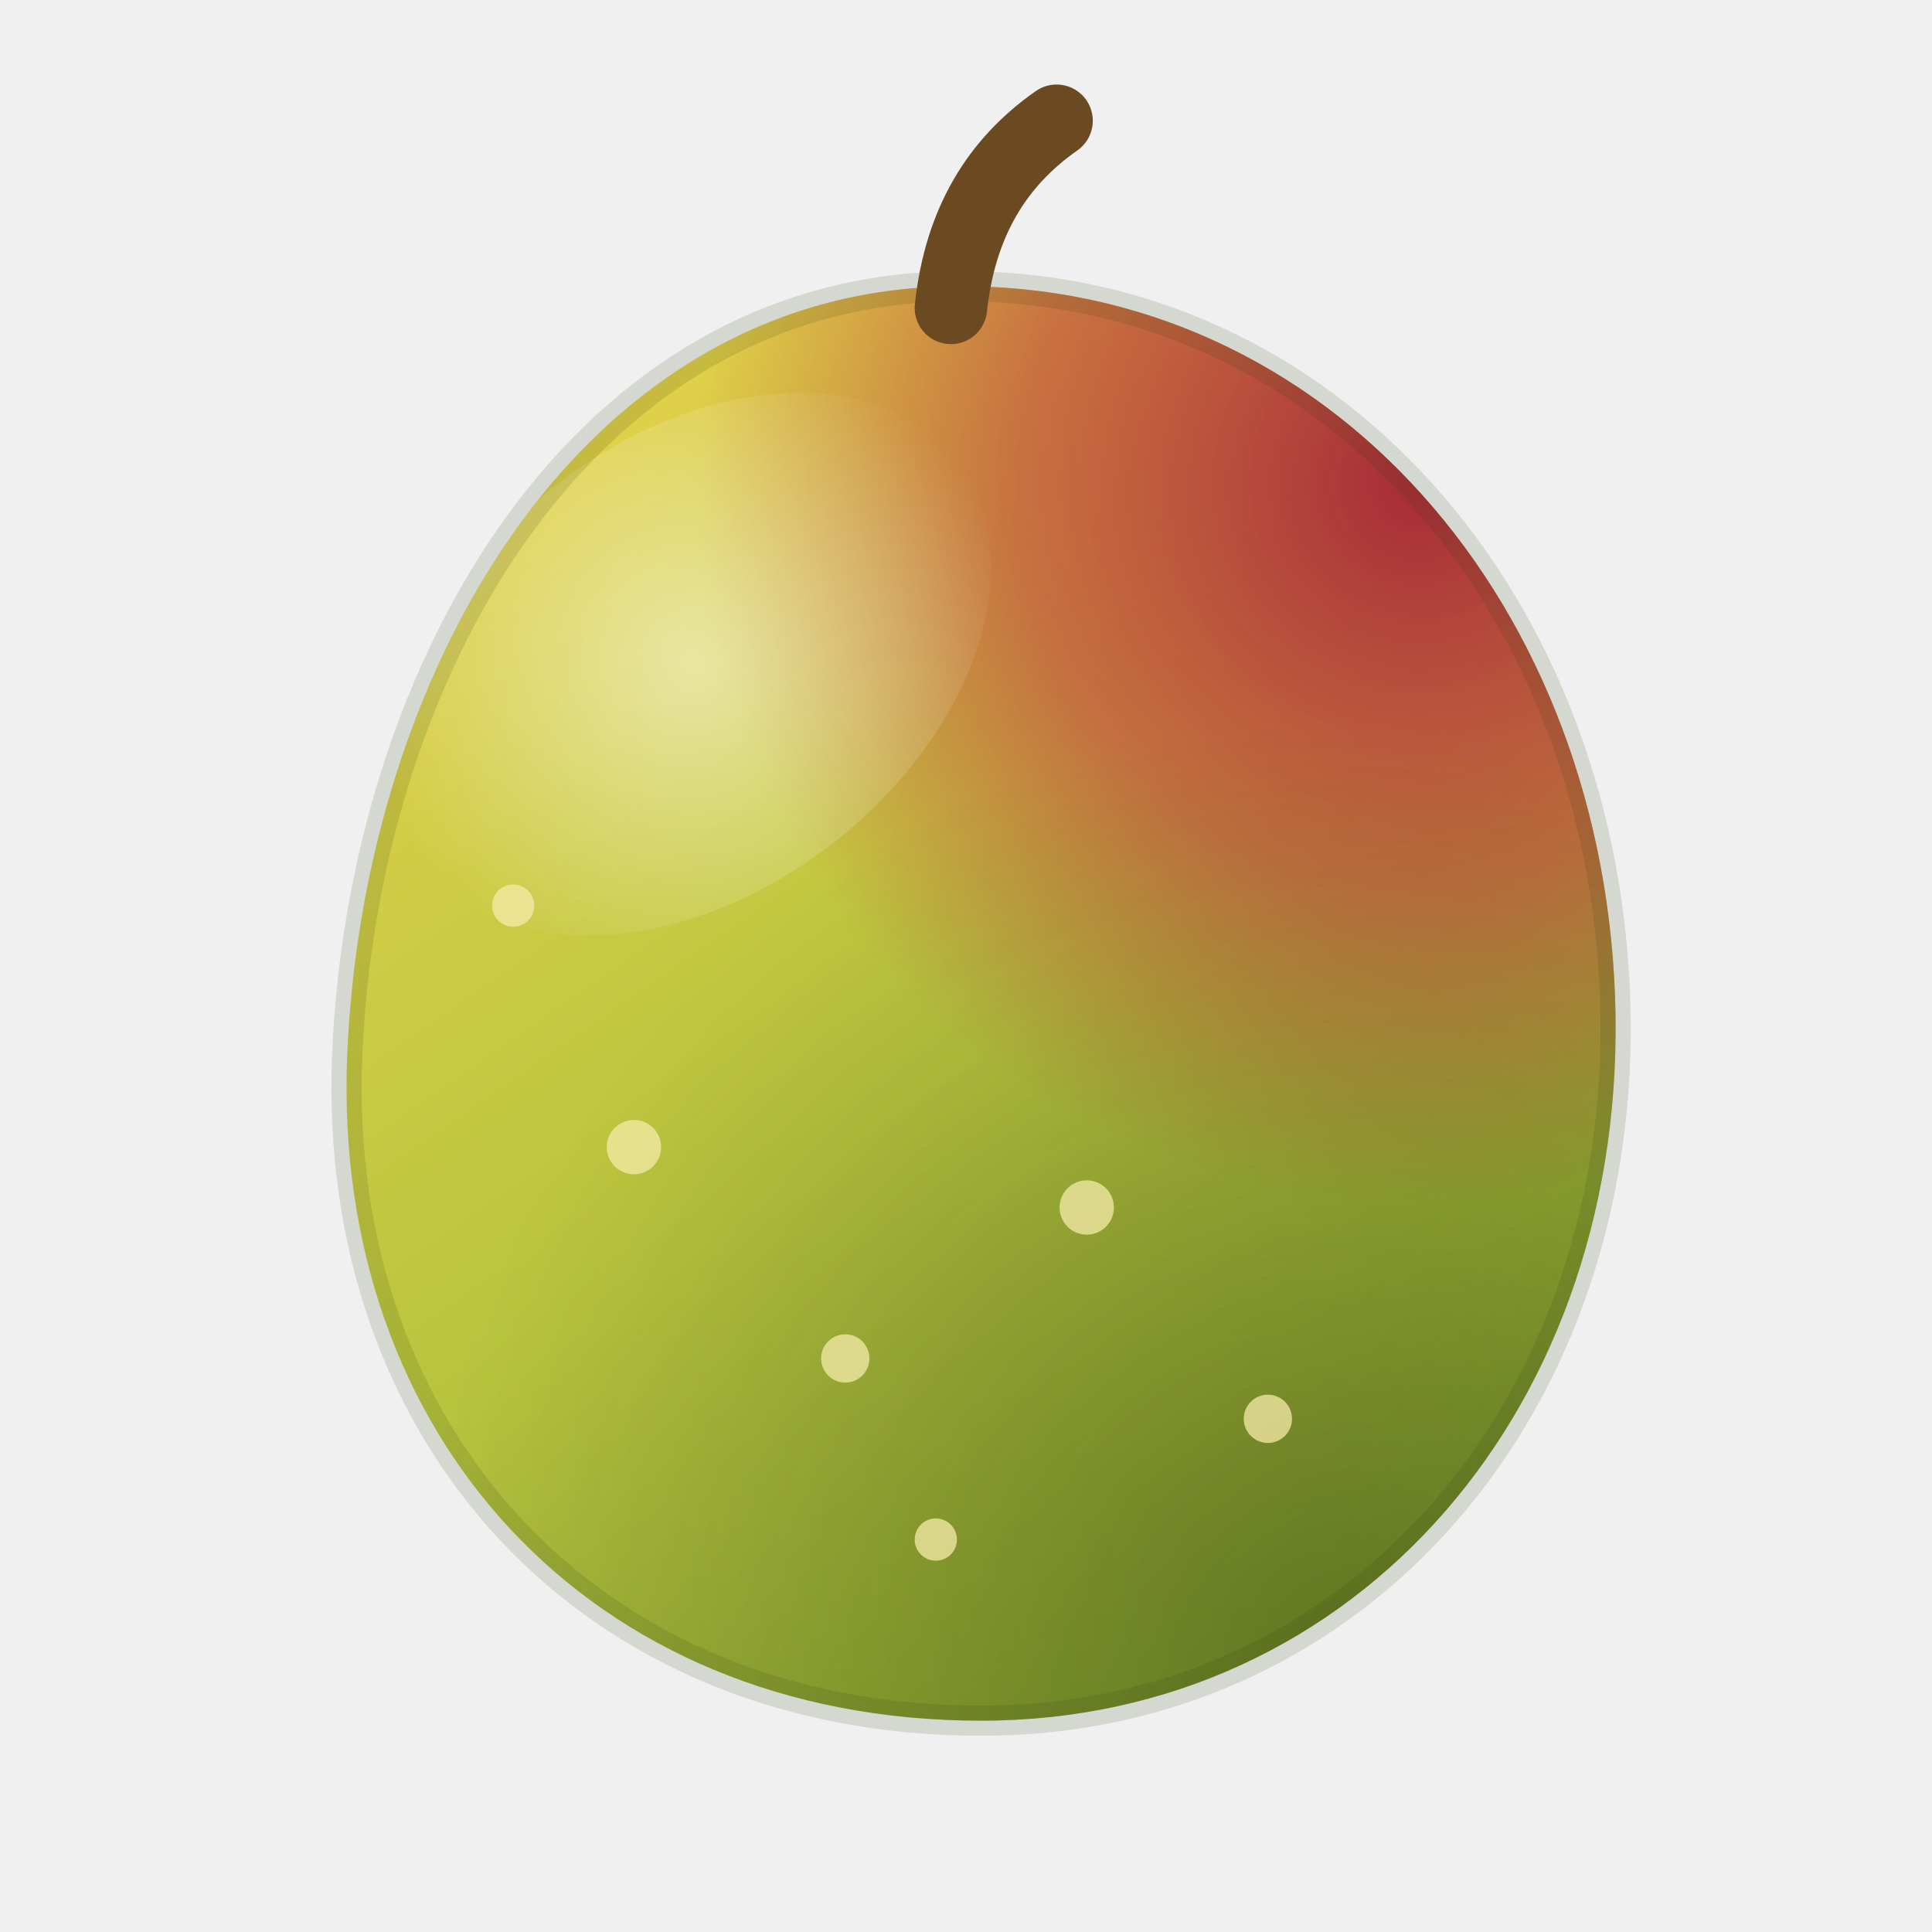
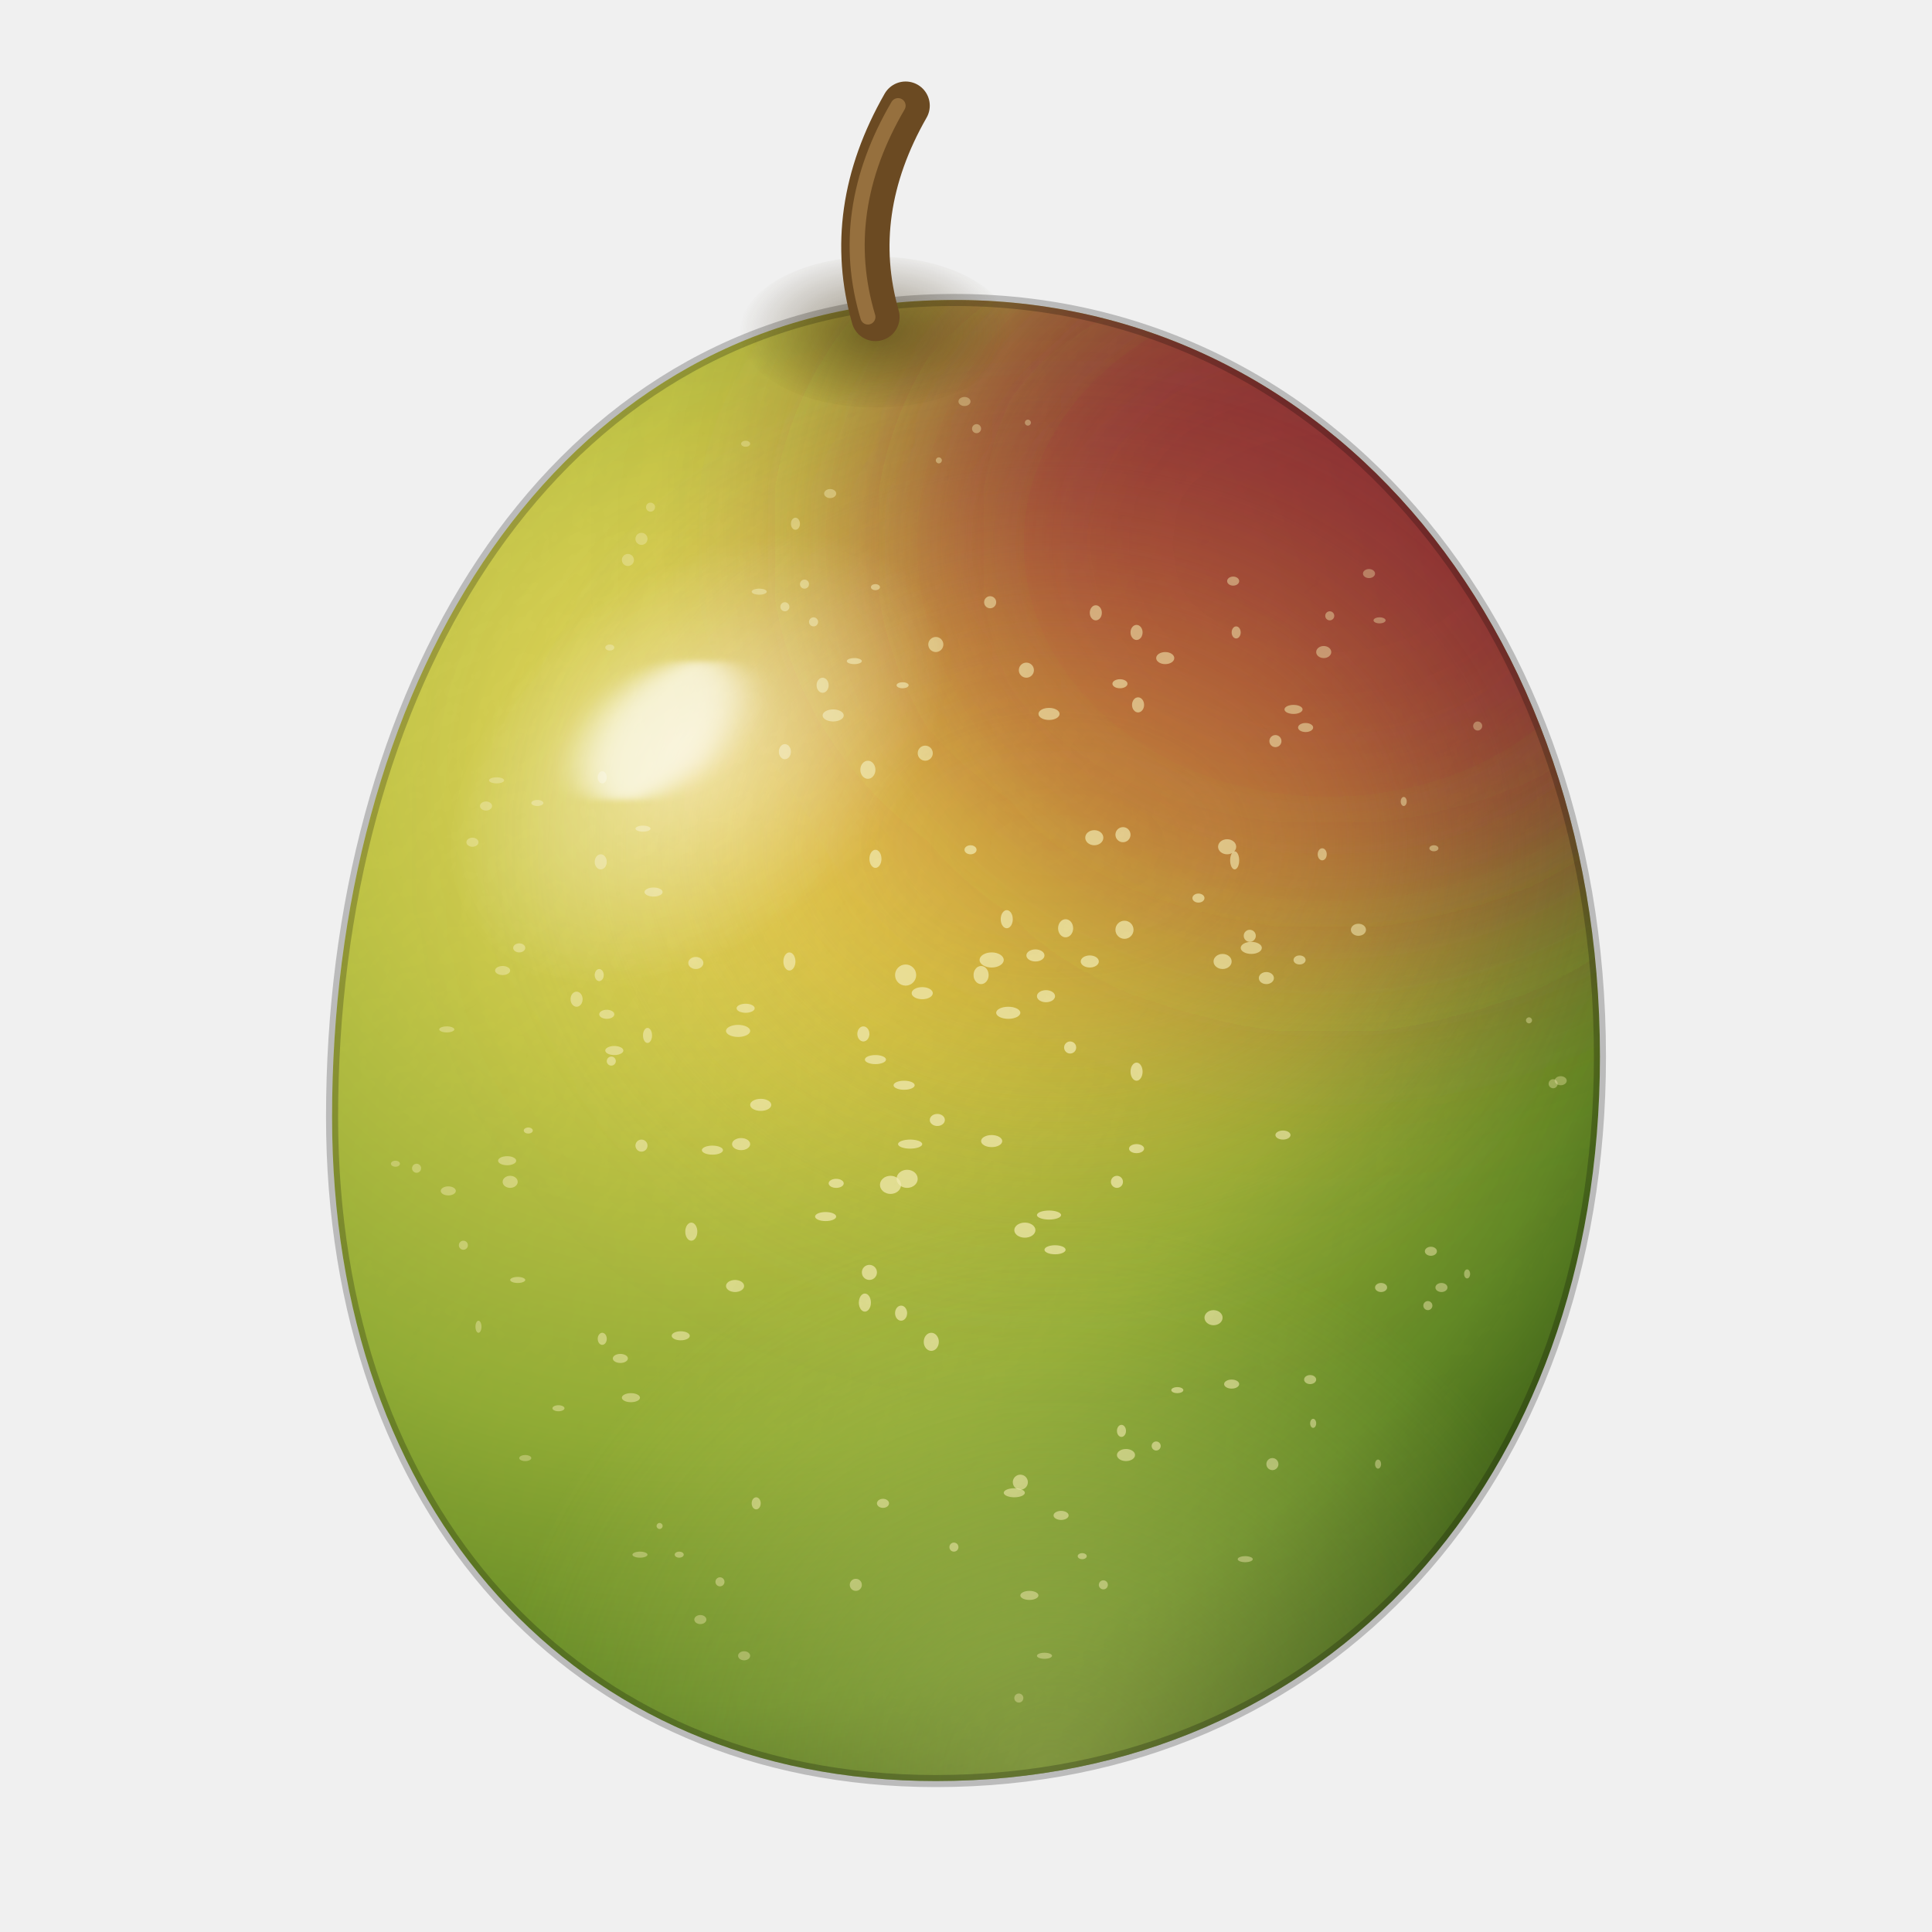
- <svg xmlns="http://www.w3.org/2000/svg" viewBox="0 0 64 64">
+ <svg xmlns="http://www.w3.org/2000/svg" viewBox="0 0 128 128">
  <defs>
-     <linearGradient id="piel" x1="16" y1="12" x2="48" y2="58" gradientUnits="userSpaceOnUse">
-       <stop offset="0" stop-color="#E6D24A" />
-       <stop offset=".5" stop-color="#B7C43E" />
-       <stop offset="1" stop-color="#7C9A2C" />
-     </linearGradient>
-     <radialGradient id="rubor" cx="47" cy="16" r="24" gradientUnits="userSpaceOnUse">
-       <stop offset="0" stop-color="#A82A38" />
-       <stop offset=".55" stop-color="#C44A3E" stop-opacity=".7" />
-       <stop offset="1" stop-color="#C44A3E" stop-opacity="0" />
-     </radialGradient>
-     <radialGradient id="sombra" cx="44" cy="54" r="30" gradientUnits="userSpaceOnUse">
-       <stop offset="0" stop-color="#26330C" stop-opacity=".38" />
-       <stop offset="1" stop-color="#26330C" stop-opacity="0" />
-     </radialGradient>
-     <radialGradient id="brillo" cx="23" cy="22" r="11" gradientUnits="userSpaceOnUse">
-       <stop offset="0" stop-color="#FFFFFF" stop-opacity=".5" />
-       <stop offset="1" stop-color="#FFFFFF" stop-opacity="0" />
-     </radialGradient>
-     <clipPath id="c">
-       <path d="M31 9.5C43.5 9 53 19.5 53.5 33 54 46.5 45 57 32.5 57 19.5 57 11 47.5 11.5 35 12 22.5 19 10 31 9.5Z" />
+     <clipPath id="kc">
+       <path d="M60 20C86 18 106 40 106 70C106 98 88 118 62 118C38 118 22 100 22 74C22 46 36 22 60 20Z" />
    </clipPath>
+     <radialGradient id="kb" cx="46.1" cy="50.3" r="72.9" gradientUnits="userSpaceOnUse">
+       <stop offset="0" stop-color="#ECDC66" />
+       <stop offset="0.3" stop-color="#C6C848" />
+       <stop offset="0.62" stop-color="#93AE36" />
+       <stop offset="0.86" stop-color="#638A26" />
+       <stop offset="1" stop-color="#3E6018" />
+     </radialGradient>
+     <radialGradient id="kh" cx="0" cy="0" r="1" gradientUnits="userSpaceOnUse" gradientTransform="translate(46.1 50.3) rotate(-38) scale(18.8 12.2)">
+       <stop offset="0" stop-color="#fff" stop-opacity="0.465" />
+       <stop offset="1" stop-color="#fff" stop-opacity="0" />
+     </radialGradient>
+     <filter id="kf" x="-50%" y="-50%" width="200%" height="200%">
+       <feGaussianBlur stdDeviation="0.9" />
+     </filter>
+     <radialGradient id="kr" cx="69.6" cy="117.9" r="37.6" gradientUnits="userSpaceOnUse">
+       <stop offset="0" stop-color="#D8DA74" stop-opacity="0.42" />
+       <stop offset="1" stop-color="#D8DA74" stop-opacity="0" />
+     </radialGradient>
+     <filter id="kt" x="0" y="0" width="128" height="128" filterUnits="userSpaceOnUse" color-interpolation-filters="sRGB">
+       <feTurbulence type="fractalNoise" baseFrequency="0.7" numOctaves="2" seed="43" />
+       <feDiffuseLighting surfaceScale="0.8" lighting-color="#fff">
+         <feDistantLight azimuth="225" elevation="55" />
+       </feDiffuseLighting>
+       <feComponentTransfer>
+         <feFuncR type="linear" slope="0.1" intercept="0.9" />
+         <feFuncG type="linear" slope="0.1" intercept="0.9" />
+         <feFuncB type="linear" slope="0.1" intercept="0.9" />
+       </feComponentTransfer>
+       <feComposite in2="SourceGraphic" operator="in" />
+       <feBlend in2="SourceGraphic" mode="multiply" />
+     </filter>
+     <radialGradient id="hy" cx="58" cy="22" r="9" gradientUnits="userSpaceOnUse" gradientTransform="translate(58 22) scale(1 0.6) translate(-58 -22)">
+       <stop offset="0" stop-color="#3A2A0A" stop-opacity="0.5" />
+       <stop offset="0.6" stop-color="#3A2A0A" stop-opacity="0.2" />
+       <stop offset="1" stop-color="#3A2A0A" stop-opacity="0" />
+     </radialGradient>
+     <filter id="bl8" x="-50%" y="-50%" width="200%" height="200%">
+       <feGaussianBlur stdDeviation="8" />
+     </filter>
  </defs>
-   <path d="M31 9.5C43.5 9 53 19.5 53.5 33 54 46.5 45 57 32.5 57 19.5 57 11 47.5 11.5 35 12 22.5 19 10 31 9.5Z" fill="url(#piel)" />
-   <g clip-path="url(#c)">
-     <rect width="64" height="64" fill="url(#rubor)" />
-     <rect width="64" height="64" fill="url(#sombra)" />
-     <ellipse cx="23" cy="22" rx="11" ry="7.5" transform="rotate(-38 23 22)" fill="url(#brillo)" />
-     <g fill="#F6EBA8" opacity=".75">
-       <circle cx="21" cy="38" r=".9" />
-       <circle cx="28" cy="45" r=".8" />
-       <circle cx="36" cy="40" r=".9" />
-       <circle cx="17" cy="30" r=".7" />
-       <circle cx="31" cy="51" r=".7" />
-       <circle cx="42" cy="47" r=".8" />
+   <g filter="url(#kt)">
+     <path d="M60 20C86 18 106 40 106 70C106 98 88 118 62 118C38 118 22 100 22 74C22 46 36 22 60 20Z" fill="url(#kb)" />
+     <g clip-path="url(#kc)">
+       <rect width="128" height="128" fill="url(#kr)" />
+       <ellipse cx="88" cy="36" rx="30" ry="26" fill="#8E1E36" opacity=".85" filter="url(#bl8)" />
+       <ellipse cx="70" cy="56" rx="26" ry="20" fill="#F2B83E" opacity=".45" filter="url(#bl8)" />
+       <g fill="#F6EEB4">
+         <ellipse cx="63.2" cy="102.5" rx="0.3" ry="0.3" opacity="0.54" />
+         <ellipse cx="55" cy="32.7" rx="0.4" ry="0.3" opacity="0.46" />
+         <ellipse cx="45.8" cy="81.6" rx="0.4" ry="0.6" opacity="0.64" />
+         <ellipse cx="33.3" cy="64.3" rx="0.5" ry="0.3" opacity="0.51" />
+         <ellipse cx="69.3" cy="66" rx="0.6" ry="0.4" opacity="0.74" />
+         <ellipse cx="103.4" cy="71.6" rx="0.4" ry="0.3" opacity="0.37" />
+         <ellipse cx="57.2" cy="68.5" rx="0.4" ry="0.5" opacity="0.74" />
+         <ellipse cx="48.9" cy="68.3" rx="0.8" ry="0.4" opacity="0.69" />
+         <ellipse cx="41.6" cy="37.1" rx="0.4" ry="0.4" opacity="0.42" />
+         <ellipse cx="88.1" cy="40.8" rx="0.3" ry="0.3" opacity="0.44" />
+         <ellipse cx="42.5" cy="35.7" rx="0.4" ry="0.4" opacity="0.41" />
+         <ellipse cx="50.4" cy="73.2" rx="0.7" ry="0.4" opacity="0.7" />
+         <ellipse cx="59.7" cy="87" rx="0.4" ry="0.5" opacity="0.69" />
+         <ellipse cx="61.7" cy="88.9" rx="0.5" ry="0.6" opacity="0.68" />
+         <ellipse cx="65" cy="64.6" rx="0.5" ry="0.6" opacity="0.74" />
+         <ellipse cx="52.3" cy="63.7" rx="0.4" ry="0.6" opacity="0.71" />
+         <ellipse cx="61.3" cy="49.9" rx="0.5" ry="0.5" opacity="0.67" />
+         <ellipse cx="35.6" cy="53.2" rx="0.4" ry="0.2" opacity="0.5" />
+         <ellipse cx="85.7" cy="47" rx="0.6" ry="0.3" opacity="0.53" />
+         <ellipse cx="75.3" cy="41.9" rx="0.4" ry="0.5" opacity="0.56" />
+         <ellipse cx="57.5" cy="51" rx="0.5" ry="0.6" opacity="0.67" />
+         <ellipse cx="42.4" cy="103" rx="0.5" ry="0.2" opacity="0.42" />
+         <ellipse cx="54.5" cy="45.4" rx="0.4" ry="0.5" opacity="0.61" />
+         <ellipse cx="65.7" cy="63.6" rx="0.8" ry="0.5" opacity="0.74" />
+         <ellipse cx="40.4" cy="42.9" rx="0.3" ry="0.2" opacity="0.47" />
+         <ellipse cx="69.5" cy="80.5" rx="0.8" ry="0.3" opacity="0.72" />
+         <ellipse cx="39.7" cy="64.6" rx="0.3" ry="0.4" opacity="0.6" />
+         <ellipse cx="38.2" cy="66.2" rx="0.4" ry="0.5" opacity="0.59" />
+         <ellipse cx="42.5" cy="75.9" rx="0.4" ry="0.4" opacity="0.63" />
+         <ellipse cx="31.7" cy="87.9" rx="0.2" ry="0.4" opacity="0.43" />
+         <ellipse cx="78" cy="92.1" rx="0.4" ry="0.2" opacity="0.61" />
+         <ellipse cx="67.5" cy="112.5" rx="0.3" ry="0.3" opacity="0.39" />
+         <ellipse cx="59.9" cy="71.9" rx="0.7" ry="0.3" opacity="0.75" />
+         <ellipse cx="76.6" cy="95.8" rx="0.3" ry="0.3" opacity="0.58" />
+         <ellipse cx="40.5" cy="70.3" rx="0.3" ry="0.3" opacity="0.62" />
+         <ellipse cx="69.2" cy="109.7" rx="0.5" ry="0.2" opacity="0.44" />
+         <ellipse cx="97.9" cy="48.1" rx="0.3" ry="0.3" opacity="0.38" />
+         <ellipse cx="86.5" cy="48.2" rx="0.5" ry="0.3" opacity="0.53" />
+         <ellipse cx="46.1" cy="63.8" rx="0.5" ry="0.4" opacity="0.66" />
+         <ellipse cx="60" cy="64.6" rx="0.7" ry="0.7" opacity="0.74" />
+         <ellipse cx="65.7" cy="75.6" rx="0.7" ry="0.4" opacity="0.74" />
+         <ellipse cx="47.7" cy="104.8" rx="0.3" ry="0.3" opacity="0.45" />
+         <ellipse cx="80.4" cy="87.3" rx="0.6" ry="0.5" opacity="0.63" />
+         <ellipse cx="56.7" cy="105" rx="0.4" ry="0.4" opacity="0.5" />
+         <ellipse cx="57.6" cy="84.3" rx="0.5" ry="0.5" opacity="0.7" />
+         <ellipse cx="57.3" cy="86.3" rx="0.4" ry="0.6" opacity="0.69" />
+         <ellipse cx="49.4" cy="29.4" rx="0.3" ry="0.2" opacity="0.38" />
+         <ellipse cx="33.8" cy="78.3" rx="0.5" ry="0.4" opacity="0.51" />
+         <ellipse cx="74.5" cy="61.6" rx="0.6" ry="0.6" opacity="0.71" />
+         <ellipse cx="32.9" cy="51.7" rx="0.5" ry="0.2" opacity="0.45" />
+         <ellipse cx="67.9" cy="81.5" rx="0.7" ry="0.5" opacity="0.72" />
+         <ellipse cx="64.3" cy="56.3" rx="0.4" ry="0.3" opacity="0.71" />
+         <ellipse cx="72.2" cy="63.7" rx="0.6" ry="0.4" opacity="0.73" />
+         <ellipse cx="40.2" cy="67.2" rx="0.5" ry="0.3" opacity="0.61" />
+         <ellipse cx="81.9" cy="41.9" rx="0.3" ry="0.4" opacity="0.52" />
+         <ellipse cx="74.4" cy="55.3" rx="0.5" ry="0.5" opacity="0.68" />
+         <ellipse cx="58" cy="70.2" rx="0.7" ry="0.3" opacity="0.74" />
+         <ellipse cx="95.5" cy="85.3" rx="0.4" ry="0.3" opacity="0.46" />
+         <ellipse cx="83.9" cy="64.8" rx="0.5" ry="0.4" opacity="0.65" />
+         <ellipse cx="45.1" cy="88.5" rx="0.6" ry="0.3" opacity="0.6" />
+         <ellipse cx="77.2" cy="43.6" rx="0.6" ry="0.4" opacity="0.57" />
+         <ellipse cx="35" cy="74.9" rx="0.3" ry="0.2" opacity="0.54" />
+         <ellipse cx="63.9" cy="26.6" rx="0.4" ry="0.3" opacity="0.38" />
+         <ellipse cx="55.2" cy="47.4" rx="0.7" ry="0.4" opacity="0.63" />
+         <ellipse cx="91.4" cy="41.1" rx="0.4" ry="0.2" opacity="0.4" />
+         <ellipse cx="84.3" cy="97" rx="0.4" ry="0.4" opacity="0.51" />
+         <ellipse cx="81.6" cy="91.7" rx="0.5" ry="0.3" opacity="0.58" />
+         <ellipse cx="61.1" cy="65.8" rx="0.7" ry="0.4" opacity="0.74" />
+         <ellipse cx="67.2" cy="98.9" rx="0.7" ry="0.3" opacity="0.58" />
+         <ellipse cx="37" cy="93.3" rx="0.4" ry="0.2" opacity="0.47" />
+         <ellipse cx="32.2" cy="53.4" rx="0.4" ry="0.3" opacity="0.45" />
+         <ellipse cx="29.6" cy="68.2" rx="0.5" ry="0.2" opacity="0.46" />
+         <ellipse cx="81.8" cy="57" rx="0.3" ry="0.6" opacity="0.64" />
+         <ellipse cx="60.3" cy="75.8" rx="0.8" ry="0.3" opacity="0.74" />
+         <ellipse cx="68.6" cy="63.3" rx="0.6" ry="0.4" opacity="0.74" />
+         <ellipse cx="53.9" cy="41.2" rx="0.3" ry="0.3" opacity="0.56" />
+         <ellipse cx="74.6" cy="96.4" rx="0.6" ry="0.4" opacity="0.59" />
+         <ellipse cx="50.3" cy="39.2" rx="0.5" ry="0.2" opacity="0.52" />
+         <ellipse cx="95" cy="56.2" rx="0.3" ry="0.2" opacity="0.48" />
+         <ellipse cx="42.6" cy="54.9" rx="0.5" ry="0.2" opacity="0.59" />
+         <ellipse cx="55.4" cy="78.4" rx="0.5" ry="0.3" opacity="0.72" />
+         <ellipse cx="49.1" cy="75.8" rx="0.6" ry="0.4" opacity="0.69" />
+         <ellipse cx="62" cy="42.7" rx="0.5" ry="0.5" opacity="0.6" />
+         <ellipse cx="41.1" cy="90" rx="0.5" ry="0.3" opacity="0.54" />
+         <ellipse cx="59.8" cy="45.4" rx="0.4" ry="0.2" opacity="0.63" />
+         <ellipse cx="87.6" cy="56.6" rx="0.3" ry="0.4" opacity="0.58" />
+         <ellipse cx="82.8" cy="62" rx="0.4" ry="0.4" opacity="0.65" />
+         <ellipse cx="81.3" cy="56.1" rx="0.6" ry="0.5" opacity="0.64" />
+         <ellipse cx="91.5" cy="85.3" rx="0.4" ry="0.3" opacity="0.52" />
+         <ellipse cx="34.8" cy="96.6" rx="0.4" ry="0.2" opacity="0.4" />
+         <ellipse cx="81.7" cy="38.5" rx="0.4" ry="0.3" opacity="0.48" />
+         <ellipse cx="62.1" cy="74.2" rx="0.5" ry="0.4" opacity="0.75" />
+         <ellipse cx="75.4" cy="46.7" rx="0.4" ry="0.5" opacity="0.61" />
+         <ellipse cx="81" cy="63.7" rx="0.6" ry="0.5" opacity="0.67" />
+         <ellipse cx="91.3" cy="97" rx="0.2" ry="0.3" opacity="0.43" />
+         <ellipse cx="86.8" cy="91.4" rx="0.4" ry="0.3" opacity="0.53" />
+         <ellipse cx="52" cy="40.2" rx="0.3" ry="0.3" opacity="0.54" />
+         <ellipse cx="45" cy="103" rx="0.3" ry="0.2" opacity="0.45" />
+         <ellipse cx="58" cy="56.9" rx="0.4" ry="0.6" opacity="0.71" />
+         <ellipse cx="64.7" cy="28.4" rx="0.3" ry="0.3" opacity="0.41" />
+         <ellipse cx="47.2" cy="76.2" rx="0.7" ry="0.3" opacity="0.67" />
+         <ellipse cx="65.6" cy="39.9" rx="0.4" ry="0.4" opacity="0.57" />
+         <ellipse cx="30.7" cy="82.5" rx="0.3" ry="0.3" opacity="0.45" />
+         <ellipse cx="39.9" cy="51.5" rx="0.3" ry="0.4" opacity="0.54" />
+         <ellipse cx="66.8" cy="67.1" rx="0.8" ry="0.4" opacity="0.75" />
+         <ellipse cx="43.1" cy="33.6" rx="0.3" ry="0.3" opacity="0.39" />
+         <ellipse cx="71.7" cy="103.1" rx="0.3" ry="0.2" opacity="0.52" />
+         <ellipse cx="52" cy="49.8" rx="0.4" ry="0.5" opacity="0.64" />
+         <ellipse cx="27.6" cy="77.4" rx="0.3" ry="0.3" opacity="0.42" />
+         <ellipse cx="39.8" cy="57.1" rx="0.4" ry="0.5" opacity="0.58" />
+         <ellipse cx="48.7" cy="85.2" rx="0.6" ry="0.4" opacity="0.65" />
+         <ellipse cx="34.3" cy="84.8" rx="0.5" ry="0.2" opacity="0.49" />
+         <ellipse cx="58.5" cy="99.6" rx="0.4" ry="0.3" opacity="0.57" />
+         <ellipse cx="79.4" cy="59.5" rx="0.4" ry="0.3" opacity="0.67" />
+         <ellipse cx="70.6" cy="61.5" rx="0.5" ry="0.6" opacity="0.73" />
+         <ellipse cx="58" cy="38.9" rx="0.3" ry="0.2" opacity="0.55" />
+         <ellipse cx="62.2" cy="30.5" rx="0.2" ry="0.2" opacity="0.44" />
+         <ellipse cx="66.7" cy="60.9" rx="0.4" ry="0.6" opacity="0.73" />
+         <ellipse cx="74.2" cy="45.3" rx="0.5" ry="0.3" opacity="0.61" />
+         <ellipse cx="39.9" cy="88.7" rx="0.3" ry="0.4" opacity="0.54" />
+         <ellipse cx="29.7" cy="78.9" rx="0.5" ry="0.3" opacity="0.45" />
+         <ellipse cx="90.7" cy="38" rx="0.4" ry="0.3" opacity="0.38" />
+         <ellipse cx="42.9" cy="68.6" rx="0.3" ry="0.5" opacity="0.64" />
+         <ellipse cx="49.3" cy="109.7" rx="0.4" ry="0.3" opacity="0.39" />
+         <ellipse cx="97.2" cy="84.4" rx="0.2" ry="0.3" opacity="0.44" />
+         <ellipse cx="94.6" cy="86.5" rx="0.3" ry="0.3" opacity="0.47" />
+         <ellipse cx="74" cy="78.3" rx="0.4" ry="0.4" opacity="0.71" />
+         <ellipse cx="101.3" cy="67.6" rx="0.2" ry="0.2" opacity="0.41" />
+         <ellipse cx="82.9" cy="62.8" rx="0.7" ry="0.4" opacity="0.65" />
+         <ellipse cx="40.7" cy="69.6" rx="0.6" ry="0.3" opacity="0.62" />
+         <ellipse cx="26.2" cy="77.1" rx="0.3" ry="0.2" opacity="0.39" />
+         <ellipse cx="49.4" cy="66.8" rx="0.6" ry="0.3" opacity="0.7" />
+         <ellipse cx="69.9" cy="82.8" rx="0.7" ry="0.3" opacity="0.71" />
+         <ellipse cx="73.1" cy="105" rx="0.3" ry="0.3" opacity="0.49" />
+         <ellipse cx="85" cy="75.2" rx="0.5" ry="0.3" opacity="0.64" />
+         <ellipse cx="41.8" cy="92.6" rx="0.6" ry="0.3" opacity="0.53" />
+         <ellipse cx="70.3" cy="100.4" rx="0.5" ry="0.3" opacity="0.56" />
+         <ellipse cx="70.9" cy="69.4" rx="0.4" ry="0.4" opacity="0.74" />
+         <ellipse cx="34.4" cy="62.8" rx="0.4" ry="0.3" opacity="0.53" />
+         <ellipse cx="82.5" cy="103.3" rx="0.5" ry="0.2" opacity="0.45" />
+         <ellipse cx="69.5" cy="47.3" rx="0.7" ry="0.4" opacity="0.64" />
+         <ellipse cx="68.2" cy="105.7" rx="0.6" ry="0.3" opacity="0.5" />
+         <ellipse cx="87.7" cy="43.2" rx="0.5" ry="0.4" opacity="0.47" />
+         <ellipse cx="33.6" cy="76.9" rx="0.6" ry="0.3" opacity="0.52" />
+         <ellipse cx="53.3" cy="38.7" rx="0.3" ry="0.3" opacity="0.53" />
+         <ellipse cx="56.6" cy="43.8" rx="0.5" ry="0.2" opacity="0.6" />
+         <ellipse cx="93" cy="53.1" rx="0.2" ry="0.3" opacity="0.49" />
+         <ellipse cx="52.7" cy="34.7" rx="0.3" ry="0.4" opacity="0.48" />
+         <ellipse cx="43.3" cy="59.1" rx="0.6" ry="0.3" opacity="0.62" />
+         <ellipse cx="54.7" cy="80.6" rx="0.7" ry="0.3" opacity="0.71" />
+         <ellipse cx="60.1" cy="78.1" rx="0.7" ry="0.6" opacity="0.73" />
+         <ellipse cx="72.5" cy="55.5" rx="0.6" ry="0.5" opacity="0.69" />
+         <ellipse cx="68.1" cy="28" rx="0.2" ry="0.2" opacity="0.4" />
+         <ellipse cx="67.6" cy="98.2" rx="0.5" ry="0.5" opacity="0.59" />
+         <ellipse cx="50.1" cy="99.6" rx="0.3" ry="0.4" opacity="0.53" />
+         <ellipse cx="46.4" cy="107.3" rx="0.4" ry="0.3" opacity="0.4" />
+         <ellipse cx="87" cy="94.3" rx="0.2" ry="0.3" opacity="0.51" />
+         <ellipse cx="75.3" cy="76.1" rx="0.5" ry="0.3" opacity="0.71" />
+         <ellipse cx="31.3" cy="55.8" rx="0.4" ry="0.3" opacity="0.45" />
+         <ellipse cx="72.6" cy="40.6" rx="0.4" ry="0.5" opacity="0.56" />
+         <ellipse cx="68" cy="44.4" rx="0.5" ry="0.5" opacity="0.62" />
+         <ellipse cx="43.7" cy="101.1" rx="0.2" ry="0.2" opacity="0.46" />
+         <ellipse cx="84.5" cy="49.1" rx="0.4" ry="0.4" opacity="0.56" />
+         <ellipse cx="90" cy="61.6" rx="0.5" ry="0.4" opacity="0.57" />
+         <ellipse cx="102.9" cy="71.8" rx="0.3" ry="0.3" opacity="0.38" />
+         <ellipse cx="86.1" cy="63.6" rx="0.4" ry="0.3" opacity="0.62" />
+         <ellipse cx="74.3" cy="94.8" rx="0.3" ry="0.4" opacity="0.6" />
+         <ellipse cx="59" cy="78.5" rx="0.7" ry="0.6" opacity="0.73" />
+         <ellipse cx="75.3" cy="71" rx="0.4" ry="0.6" opacity="0.72" />
+         <ellipse cx="94.8" cy="82.9" rx="0.4" ry="0.3" opacity="0.49" />
+       </g>
+       <rect width="128" height="128" fill="url(#kh)" />
    </g>
  </g>
-   <path d="M31 9.5C43.5 9 53 19.5 53.5 33 54 46.5 45 57 32.5 57 19.5 57 11 47.5 11.5 35 12 22.5 19 10 31 9.5Z" fill="none" stroke="#2E3A10" stroke-opacity=".14" />
-   <path d="M31.5 10.2C31.8 7.4 33 5.4 35 4" fill="none" stroke="#6B4A22" stroke-width="2.4" stroke-linecap="round" />
+   <g clip-path="url(#kc)">
+     <ellipse cx="43.8" cy="48.4" rx="6.1" ry="3.5" transform="rotate(-38 43.8 48.4)" fill="#fff" opacity="0.64" filter="url(#kf)" />
+   </g>
+   <path d="M60 20C86 18 106 40 106 70C106 98 88 118 62 118C38 118 22 100 22 74C22 46 36 22 60 20Z" fill="none" stroke="#000" stroke-opacity=".22" stroke-width=".8" />
+   <ellipse cx="58" cy="22" rx="9" ry="5" fill="url(#hy)" />
+   <path d="M58 21Q56 14 60 7" fill="none" stroke="#6B4A22" stroke-width="3.2" stroke-linecap="round" />
+   <path d="M57.5 21Q55.4 14 59.5 7" fill="none" stroke="#A8804A" stroke-width="1" stroke-linecap="round" opacity=".7" />
</svg>
